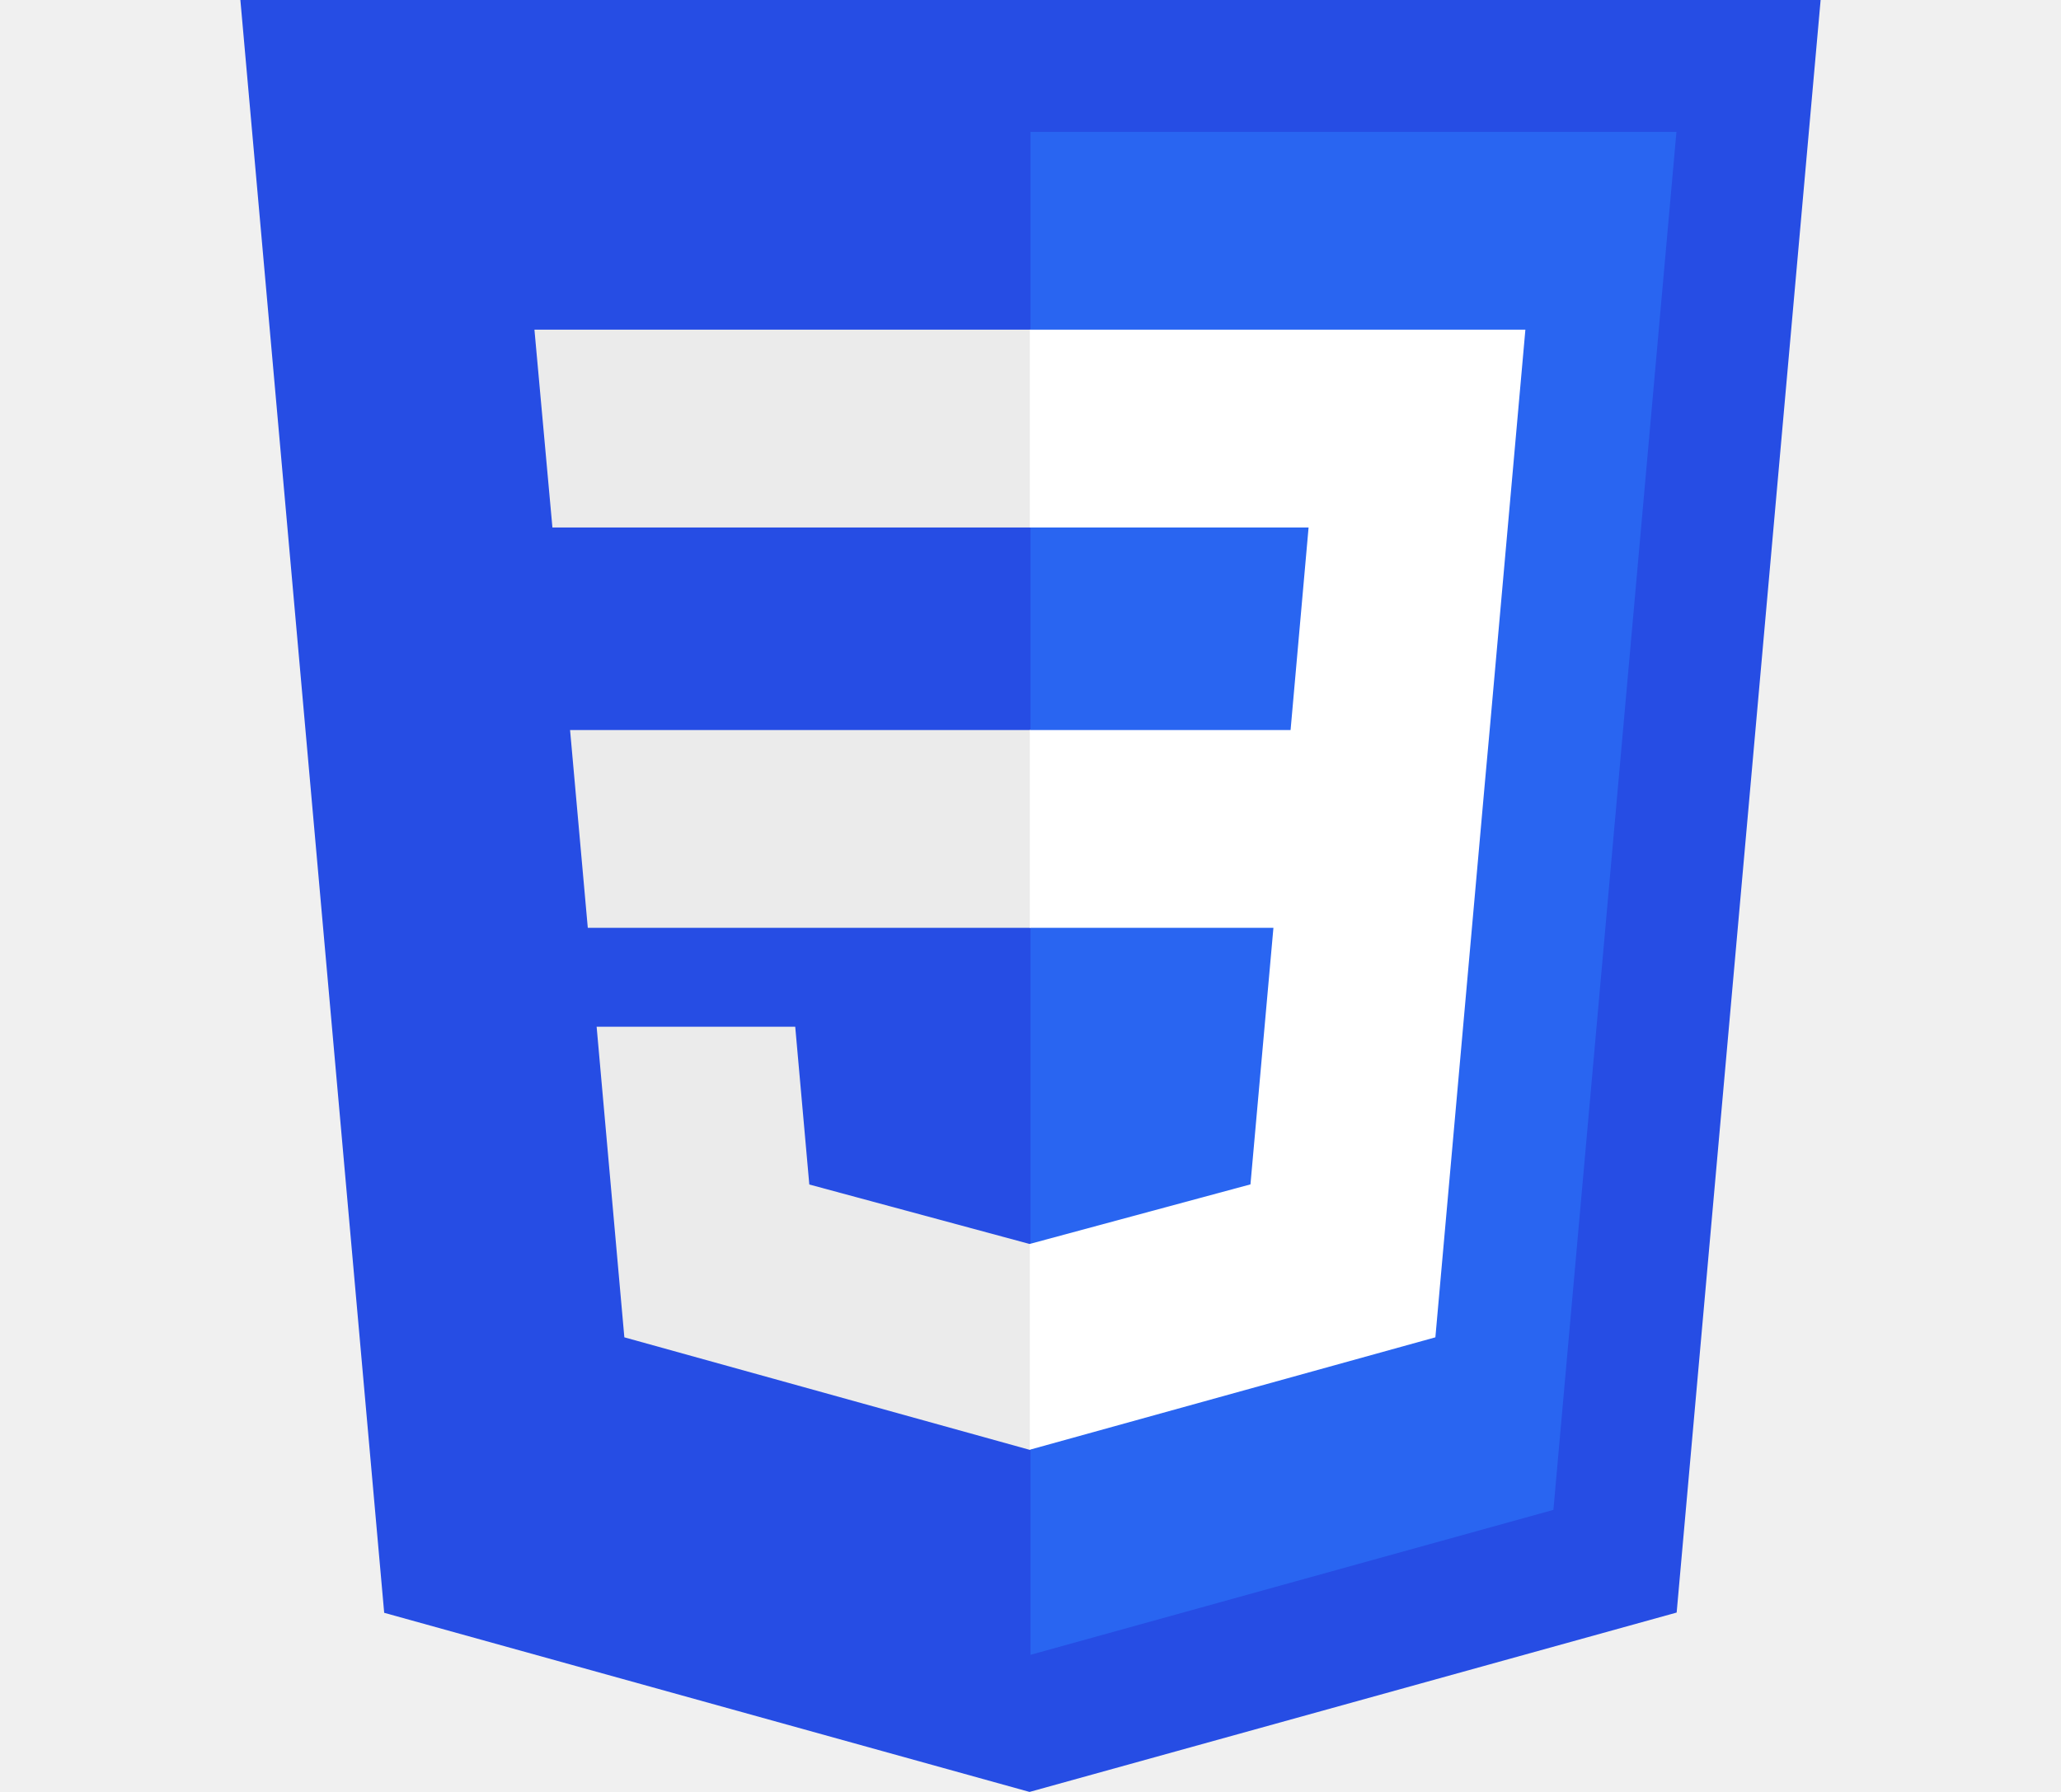
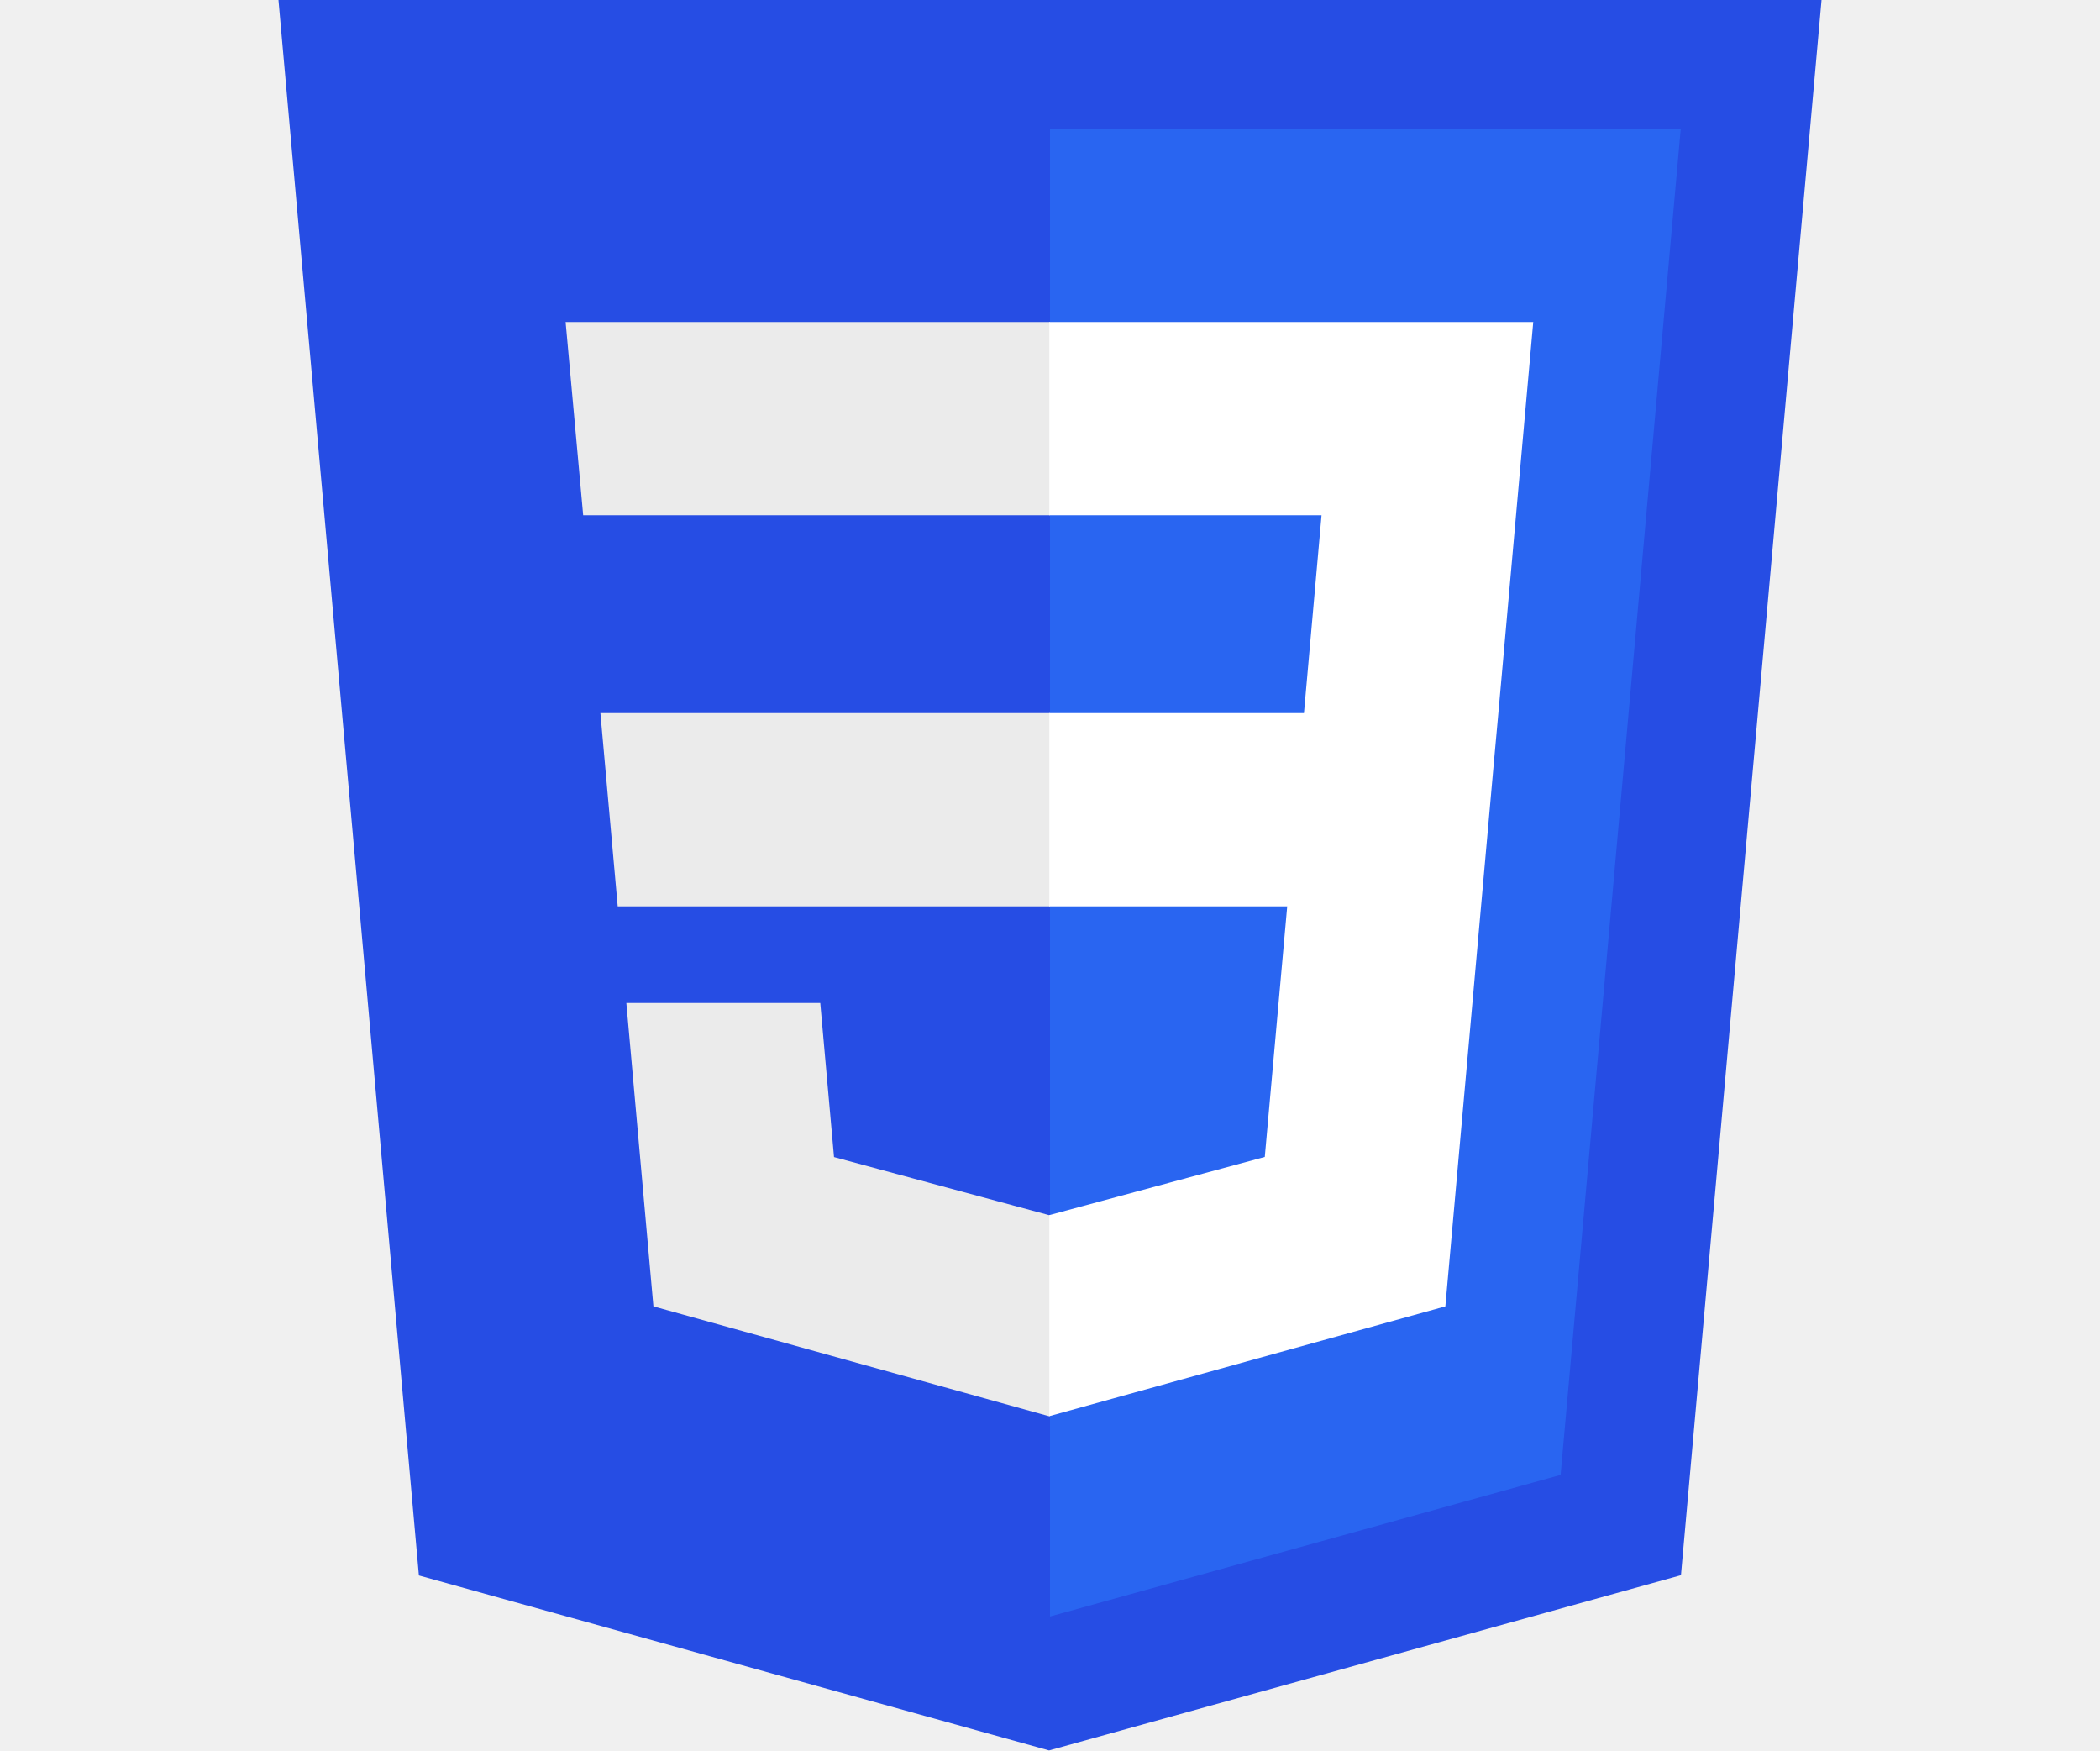
- <svg xmlns="http://www.w3.org/2000/svg" width="46" height="40" viewBox="0 0 512 512">
+ <svg xmlns="http://www.w3.org/2000/svg" width="36" height="30" viewBox="0 0 512 512">
  <path fill="#264de4" d="M71.357 460.819 30.272 0h451.456l-41.129 460.746L255.724 512z" />
  <path fill="#2965f1" d="m405.388 431.408 35.148-393.73H256v435.146z" />
  <path fill="#ebebeb" d="m124.46 208.59 5.065 56.517H256V208.59zm-5.041-57.875H256V94.197H114.281zM256 355.372l-.248.066-62.944-16.996-4.023-45.076h-56.736l7.919 88.741 115.772 32.14.26-.073z" />
  <path fill="#fff" d="M255.805 208.59v56.517H325.4l-6.56 73.299-63.035 17.013v58.8l115.864-32.112.85-9.549 13.28-148.792 1.38-15.176 10.203-114.393H255.805v56.518h79.639L330.3 208.59z" />
</svg>
